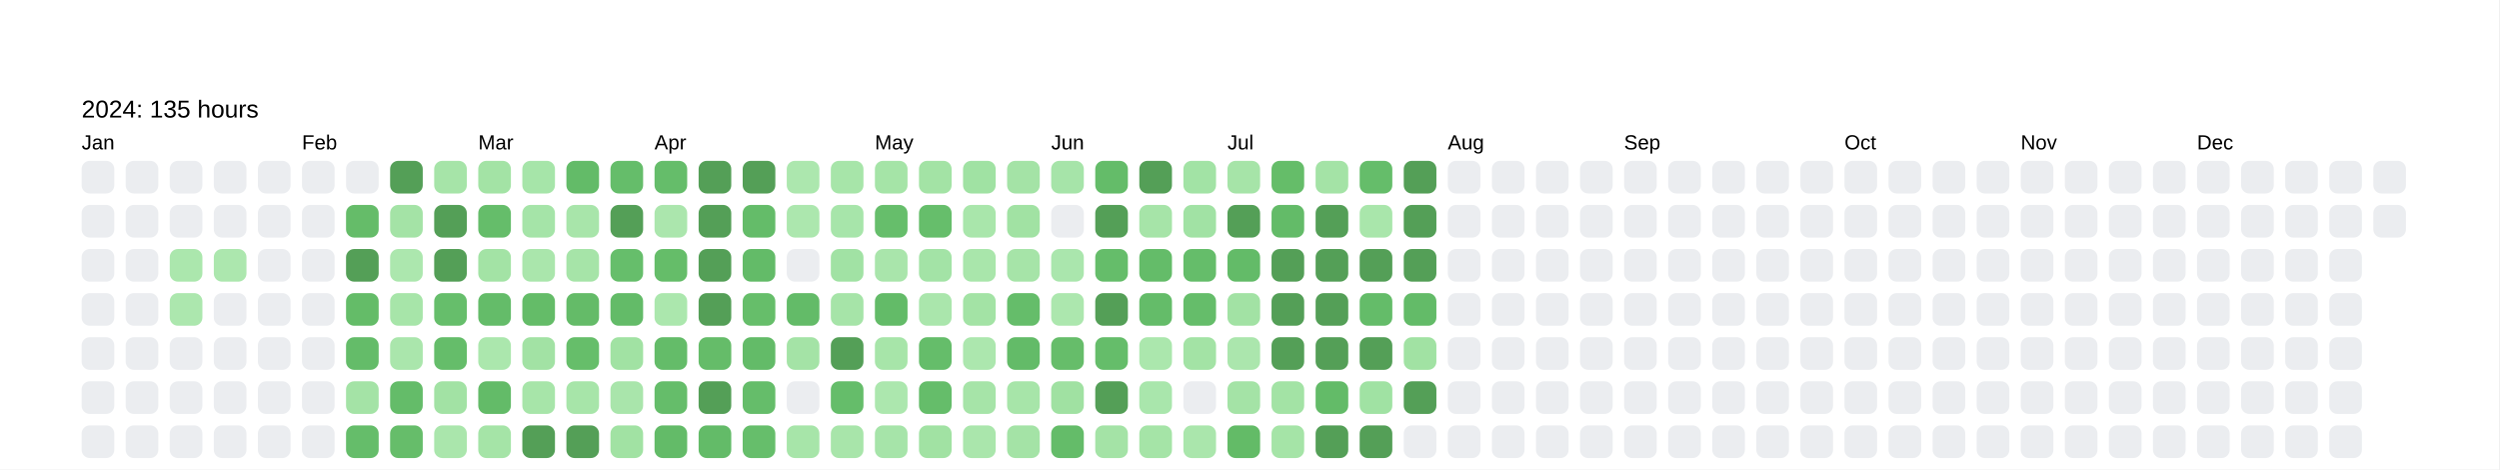
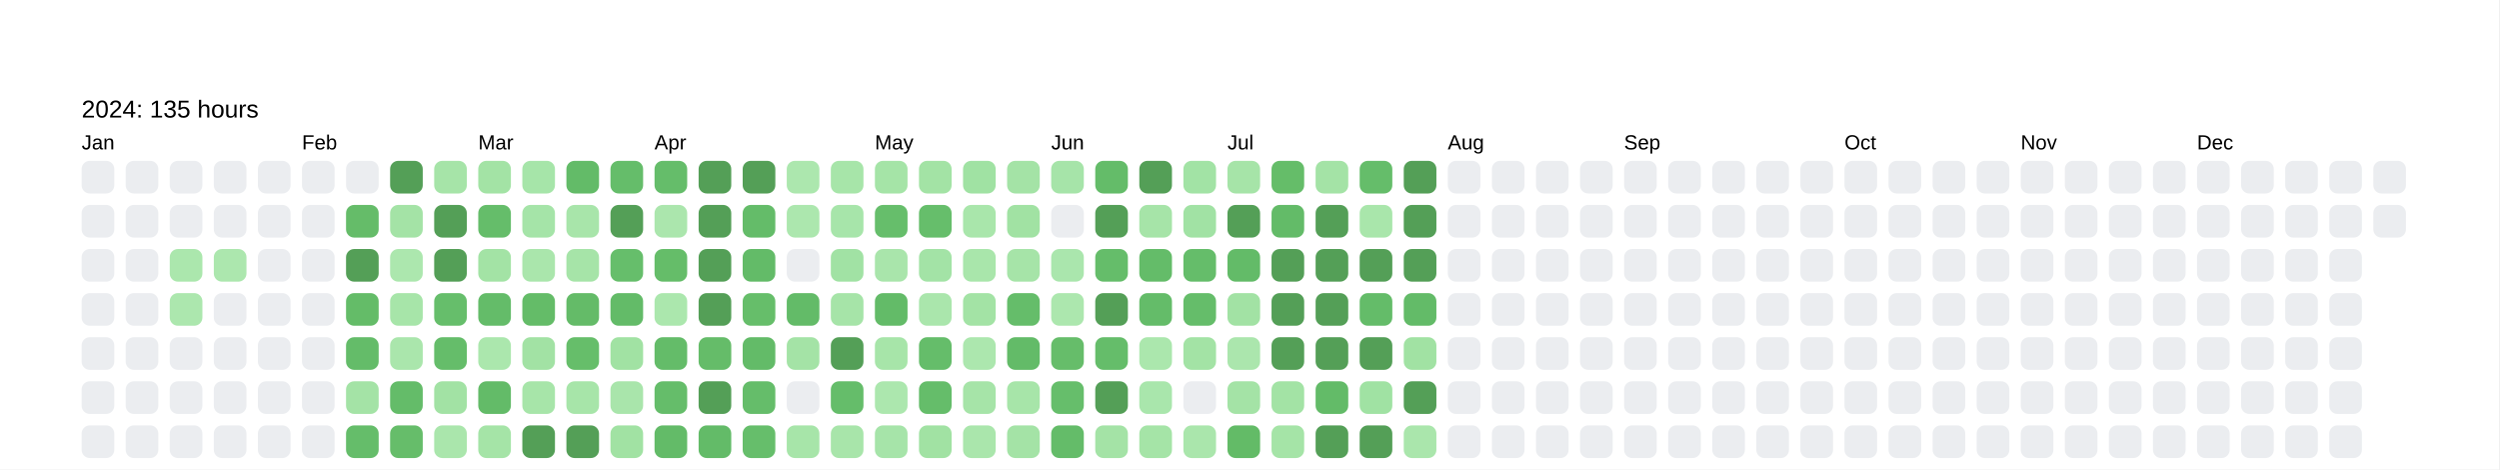
<svg xmlns="http://www.w3.org/2000/svg" baseProfile="full" height="57.5mm" version="1.1" viewBox="0,0,306.2,57.5" width="306.2mm">
  <defs />
  <rect fill="#FFFFFF" height="57.5" width="306.2" x="0" y="0" />
  <text fill="#000000" style="font-size:6px; font-family:Arial; font-weight:bold;" x="10" y="10" />
  <text fill="#000000" style="font-size:3px; font-family:Arial;" x="10" y="14.4">2024: 135 hours</text>
  <text fill="#000000" style="font-size:2.5px; font-family:Arial" x="10" y="18.3">Jan</text>
  <rect fill="#EBEDF0" height="4" rx="1" ry="1" width="4" x="10" y="19.7" />
  <rect fill="#EBEDF0" height="4" rx="1" ry="1" width="4" x="10" y="25.1" />
  <rect fill="#EBEDF0" height="4" rx="1" ry="1" width="4" x="10" y="30.5" />
  <rect fill="#EBEDF0" height="4" rx="1" ry="1" width="4" x="10" y="35.9" />
  <rect fill="#EBEDF0" height="4" rx="1" ry="1" width="4" x="10" y="41.3" />
  <rect fill="#EBEDF0" height="4" rx="1" ry="1" width="4" x="10" y="46.7" />
  <rect fill="#EBEDF0" height="4" rx="1" ry="1" width="4" x="10" y="52.1" />
  <rect fill="#EBEDF0" height="4" rx="1" ry="1" width="4" x="15.4" y="19.7" />
  <rect fill="#EBEDF0" height="4" rx="1" ry="1" width="4" x="15.4" y="25.1" />
  <rect fill="#EBEDF0" height="4" rx="1" ry="1" width="4" x="15.4" y="30.5" />
  <rect fill="#EBEDF0" height="4" rx="1" ry="1" width="4" x="15.4" y="35.9" />
  <rect fill="#EBEDF0" height="4" rx="1" ry="1" width="4" x="15.4" y="41.3" />
  <rect fill="#EBEDF0" height="4" rx="1" ry="1" width="4" x="15.4" y="46.7" />
  <rect fill="#EBEDF0" height="4" rx="1" ry="1" width="4" x="15.4" y="52.1" />
  <rect fill="#EBEDF0" height="4" rx="1" ry="1" width="4" x="20.8" y="19.7" />
  <rect fill="#EBEDF0" height="4" rx="1" ry="1" width="4" x="20.8" y="25.1" />
  <rect fill="#abe7ad" height="4" rx="1" ry="1" width="4" x="20.8" y="30.5" />
  <rect fill="#ace7ae" height="4" rx="1" ry="1" width="4" x="20.8" y="35.9" />
  <rect fill="#EBEDF0" height="4" rx="1" ry="1" width="4" x="20.8" y="41.3" />
  <rect fill="#EBEDF0" height="4" rx="1" ry="1" width="4" x="20.8" y="46.7" />
  <rect fill="#EBEDF0" height="4" rx="1" ry="1" width="4" x="20.8" y="52.1" />
  <rect fill="#EBEDF0" height="4" rx="1" ry="1" width="4" x="26.2" y="19.7" />
  <rect fill="#EBEDF0" height="4" rx="1" ry="1" width="4" x="26.2" y="25.1" />
  <rect fill="#ace7ae" height="4" rx="1" ry="1" width="4" x="26.2" y="30.5" />
  <rect fill="#EBEDF0" height="4" rx="1" ry="1" width="4" x="26.2" y="35.9" />
  <rect fill="#EBEDF0" height="4" rx="1" ry="1" width="4" x="26.2" y="41.3" />
  <rect fill="#EBEDF0" height="4" rx="1" ry="1" width="4" x="26.2" y="46.7" />
  <rect fill="#EBEDF0" height="4" rx="1" ry="1" width="4" x="26.2" y="52.1" />
  <rect fill="#EBEDF0" height="4" rx="1" ry="1" width="4" x="31.6" y="19.7" />
  <rect fill="#EBEDF0" height="4" rx="1" ry="1" width="4" x="31.6" y="25.1" />
  <rect fill="#EBEDF0" height="4" rx="1" ry="1" width="4" x="31.6" y="30.5" />
  <rect fill="#EBEDF0" height="4" rx="1" ry="1" width="4" x="31.6" y="35.9" />
  <rect fill="#EBEDF0" height="4" rx="1" ry="1" width="4" x="31.6" y="41.3" />
  <rect fill="#EBEDF0" height="4" rx="1" ry="1" width="4" x="31.6" y="46.7" />
  <rect fill="#EBEDF0" height="4" rx="1" ry="1" width="4" x="31.6" y="52.1" />
  <text fill="#000000" style="font-size:2.5px; font-family:Arial" x="37.0" y="18.3">Feb</text>
  <rect fill="#EBEDF0" height="4" rx="1" ry="1" width="4" x="37.0" y="19.7" />
  <rect fill="#EBEDF0" height="4" rx="1" ry="1" width="4" x="37.0" y="25.1" />
  <rect fill="#EBEDF0" height="4" rx="1" ry="1" width="4" x="37.0" y="30.5" />
  <rect fill="#EBEDF0" height="4" rx="1" ry="1" width="4" x="37.0" y="35.9" />
  <rect fill="#EBEDF0" height="4" rx="1" ry="1" width="4" x="37.0" y="41.3" />
  <rect fill="#EBEDF0" height="4" rx="1" ry="1" width="4" x="37.0" y="46.7" />
  <rect fill="#EBEDF0" height="4" rx="1" ry="1" width="4" x="37.0" y="52.1" />
  <rect fill="#EBEDF0" height="4" rx="1" ry="1" width="4" x="42.4" y="19.7" />
  <rect fill="#65bc69" height="4" rx="1" ry="1" width="4" x="42.4" y="25.1" />
  <rect fill="#549F57" height="4" rx="1" ry="1" width="4" x="42.4" y="30.5" />
  <rect fill="#64bc68" height="4" rx="1" ry="1" width="4" x="42.4" y="35.9" />
  <rect fill="#64bc69" height="4" rx="1" ry="1" width="4" x="42.4" y="41.3" />
  <rect fill="#a4e3a6" height="4" rx="1" ry="1" width="4" x="42.4" y="46.7" />
  <rect fill="#65bd6a" height="4" rx="1" ry="1" width="4" x="42.4" y="52.1" />
  <rect fill="#549F57" height="4" rx="1" ry="1" width="4" x="47.8" y="19.7" />
  <rect fill="#a4e3a6" height="4" rx="1" ry="1" width="4" x="47.8" y="25.1" />
  <rect fill="#ace7ae" height="4" rx="1" ry="1" width="4" x="47.8" y="30.5" />
  <rect fill="#a7e5a9" height="4" rx="1" ry="1" width="4" x="47.8" y="35.9" />
  <rect fill="#aae6ac" height="4" rx="1" ry="1" width="4" x="47.8" y="41.3" />
  <rect fill="#64bc69" height="4" rx="1" ry="1" width="4" x="47.8" y="46.7" />
  <rect fill="#66bd6a" height="4" rx="1" ry="1" width="4" x="47.8" y="52.1" />
  <rect fill="#a6e4a8" height="4" rx="1" ry="1" width="4" x="53.2" y="19.7" />
  <rect fill="#549F57" height="4" rx="1" ry="1" width="4" x="53.2" y="25.1" />
  <rect fill="#549F57" height="4" rx="1" ry="1" width="4" x="53.2" y="30.5" />
  <rect fill="#66be6b" height="4" rx="1" ry="1" width="4" x="53.2" y="35.9" />
  <rect fill="#65bd6a" height="4" rx="1" ry="1" width="4" x="53.2" y="41.3" />
  <rect fill="#a2e2a4" height="4" rx="1" ry="1" width="4" x="53.2" y="46.7" />
  <rect fill="#aae6ac" height="4" rx="1" ry="1" width="4" x="53.2" y="52.1" />
  <text fill="#000000" style="font-size:2.5px; font-family:Arial" x="58.6" y="18.3">Mar</text>
  <rect fill="#a3e3a5" height="4" rx="1" ry="1" width="4" x="58.6" y="19.7" />
  <rect fill="#65bd6a" height="4" rx="1" ry="1" width="4" x="58.6" y="25.1" />
  <rect fill="#a3e3a5" height="4" rx="1" ry="1" width="4" x="58.6" y="30.5" />
  <rect fill="#64bc69" height="4" rx="1" ry="1" width="4" x="58.6" y="35.9" />
  <rect fill="#abe7ad" height="4" rx="1" ry="1" width="4" x="58.6" y="41.3" />
  <rect fill="#63bb68" height="4" rx="1" ry="1" width="4" x="58.6" y="46.7" />
  <rect fill="#a5e4a7" height="4" rx="1" ry="1" width="4" x="58.6" y="52.1" />
  <rect fill="#a6e5a9" height="4" rx="1" ry="1" width="4" x="64" y="19.7" />
  <rect fill="#a5e4a8" height="4" rx="1" ry="1" width="4" x="64" y="25.1" />
  <rect fill="#aae6ac" height="4" rx="1" ry="1" width="4" x="64" y="30.5" />
  <rect fill="#64bc68" height="4" rx="1" ry="1" width="4" x="64" y="35.9" />
  <rect fill="#a2e2a4" height="4" rx="1" ry="1" width="4" x="64" y="41.3" />
  <rect fill="#a7e5a9" height="4" rx="1" ry="1" width="4" x="64" y="46.7" />
  <rect fill="#549F57" height="4" rx="1" ry="1" width="4" x="64" y="52.1" />
  <rect fill="#63bb68" height="4" rx="1" ry="1" width="4" x="69.4" y="19.7" />
  <rect fill="#a8e5aa" height="4" rx="1" ry="1" width="4" x="69.4" y="25.1" />
  <rect fill="#a6e4a8" height="4" rx="1" ry="1" width="4" x="69.4" y="30.5" />
  <rect fill="#64bb68" height="4" rx="1" ry="1" width="4" x="69.4" y="35.9" />
  <rect fill="#66be6a" height="4" rx="1" ry="1" width="4" x="69.4" y="41.3" />
  <rect fill="#a7e5a9" height="4" rx="1" ry="1" width="4" x="69.4" y="46.7" />
  <rect fill="#549F57" height="4" rx="1" ry="1" width="4" x="69.4" y="52.1" />
  <rect fill="#65bd6a" height="4" rx="1" ry="1" width="4" x="74.8" y="19.7" />
  <rect fill="#549F57" height="4" rx="1" ry="1" width="4" x="74.8" y="25.1" />
  <rect fill="#66be6b" height="4" rx="1" ry="1" width="4" x="74.8" y="30.5" />
  <rect fill="#63bb68" height="4" rx="1" ry="1" width="4" x="74.8" y="35.9" />
  <rect fill="#a1e2a3" height="4" rx="1" ry="1" width="4" x="74.8" y="41.3" />
  <rect fill="#a9e5ab" height="4" rx="1" ry="1" width="4" x="74.8" y="46.7" />
  <rect fill="#a1e2a3" height="4" rx="1" ry="1" width="4" x="74.8" y="52.1" />
  <text fill="#000000" style="font-size:2.5px; font-family:Arial" x="80.2" y="18.3">Apr</text>
  <rect fill="#65bd6a" height="4" rx="1" ry="1" width="4" x="80.2" y="19.7" />
  <rect fill="#abe6ad" height="4" rx="1" ry="1" width="4" x="80.2" y="25.1" />
  <rect fill="#65bd69" height="4" rx="1" ry="1" width="4" x="80.2" y="30.5" />
  <rect fill="#abe7ad" height="4" rx="1" ry="1" width="4" x="80.2" y="35.9" />
  <rect fill="#64bc69" height="4" rx="1" ry="1" width="4" x="80.2" y="41.3" />
  <rect fill="#65bd6a" height="4" rx="1" ry="1" width="4" x="80.2" y="46.7" />
  <rect fill="#63bb68" height="4" rx="1" ry="1" width="4" x="80.2" y="52.1" />
  <rect fill="#549F57" height="4" rx="1" ry="1" width="4" x="85.6" y="19.7" />
  <rect fill="#549F57" height="4" rx="1" ry="1" width="4" x="85.6" y="25.1" />
  <rect fill="#549F57" height="4" rx="1" ry="1" width="4" x="85.6" y="30.5" />
  <rect fill="#549F57" height="4" rx="1" ry="1" width="4" x="85.6" y="35.9" />
  <rect fill="#65bc69" height="4" rx="1" ry="1" width="4" x="85.6" y="41.3" />
  <rect fill="#549F57" height="4" rx="1" ry="1" width="4" x="85.6" y="46.7" />
  <rect fill="#63bb68" height="4" rx="1" ry="1" width="4" x="85.6" y="52.1" />
  <rect fill="#549F57" height="4" rx="1" ry="1" width="4" x="91" y="19.7" />
  <rect fill="#64bc69" height="4" rx="1" ry="1" width="4" x="91" y="25.1" />
  <rect fill="#63bb68" height="4" rx="1" ry="1" width="4" x="91" y="30.5" />
  <rect fill="#66be6a" height="4" rx="1" ry="1" width="4" x="91" y="35.9" />
  <rect fill="#63bb68" height="4" rx="1" ry="1" width="4" x="91" y="41.3" />
  <rect fill="#65bd6a" height="4" rx="1" ry="1" width="4" x="91" y="46.7" />
  <rect fill="#66be6b" height="4" rx="1" ry="1" width="4" x="91" y="52.1" />
  <rect fill="#ace7ae" height="4" rx="1" ry="1" width="4" x="96.4" y="19.7" />
  <rect fill="#ace7ae" height="4" rx="1" ry="1" width="4" x="96.4" y="25.1" />
  <rect fill="#EBEDF0" height="4" rx="1" ry="1" width="4" x="96.4" y="30.5" />
  <rect fill="#63bb68" height="4" rx="1" ry="1" width="4" x="96.4" y="35.9" />
  <rect fill="#a4e3a6" height="4" rx="1" ry="1" width="4" x="96.4" y="41.3" />
  <rect fill="#EBEDF0" height="4" rx="1" ry="1" width="4" x="96.4" y="46.7" />
  <rect fill="#a7e5a9" height="4" rx="1" ry="1" width="4" x="96.4" y="52.1" />
  <rect fill="#a7e5a9" height="4" rx="1" ry="1" width="4" x="101.8" y="19.7" />
  <rect fill="#a7e5aa" height="4" rx="1" ry="1" width="4" x="101.8" y="25.1" />
  <rect fill="#a1e2a4" height="4" rx="1" ry="1" width="4" x="101.8" y="30.5" />
  <rect fill="#a6e4a8" height="4" rx="1" ry="1" width="4" x="101.8" y="35.9" />
  <rect fill="#549F57" height="4" rx="1" ry="1" width="4" x="101.8" y="41.3" />
  <rect fill="#65bd6a" height="4" rx="1" ry="1" width="4" x="101.8" y="46.7" />
  <rect fill="#a8e5aa" height="4" rx="1" ry="1" width="4" x="101.8" y="52.1" />
  <text fill="#000000" style="font-size:2.5px; font-family:Arial" x="107.2" y="18.3">May</text>
  <rect fill="#a5e4a7" height="4" rx="1" ry="1" width="4" x="107.2" y="19.7" />
  <rect fill="#66be6b" height="4" rx="1" ry="1" width="4" x="107.2" y="25.1" />
  <rect fill="#a9e5ab" height="4" rx="1" ry="1" width="4" x="107.2" y="30.5" />
  <rect fill="#63bb68" height="4" rx="1" ry="1" width="4" x="107.2" y="35.9" />
  <rect fill="#a7e5a9" height="4" rx="1" ry="1" width="4" x="107.2" y="41.3" />
  <rect fill="#ace7ae" height="4" rx="1" ry="1" width="4" x="107.2" y="46.7" />
  <rect fill="#a6e4a9" height="4" rx="1" ry="1" width="4" x="107.2" y="52.1" />
  <rect fill="#a3e3a5" height="4" rx="1" ry="1" width="4" x="112.6" y="19.7" />
  <rect fill="#66be6b" height="4" rx="1" ry="1" width="4" x="112.6" y="25.1" />
  <rect fill="#a3e3a6" height="4" rx="1" ry="1" width="4" x="112.6" y="30.5" />
  <rect fill="#aae6ac" height="4" rx="1" ry="1" width="4" x="112.6" y="35.9" />
  <rect fill="#65bd6a" height="4" rx="1" ry="1" width="4" x="112.6" y="41.3" />
  <rect fill="#65bd6a" height="4" rx="1" ry="1" width="4" x="112.6" y="46.7" />
  <rect fill="#a1e2a3" height="4" rx="1" ry="1" width="4" x="112.6" y="52.1" />
  <rect fill="#a0e2a3" height="4" rx="1" ry="1" width="4" x="118" y="19.7" />
  <rect fill="#a9e6ab" height="4" rx="1" ry="1" width="4" x="118" y="25.1" />
  <rect fill="#a9e6ab" height="4" rx="1" ry="1" width="4" x="118" y="30.5" />
  <rect fill="#a3e3a5" height="4" rx="1" ry="1" width="4" x="118" y="35.9" />
  <rect fill="#ace7ae" height="4" rx="1" ry="1" width="4" x="118" y="41.3" />
  <rect fill="#a6e4a8" height="4" rx="1" ry="1" width="4" x="118" y="46.7" />
  <rect fill="#aae6ac" height="4" rx="1" ry="1" width="4" x="118" y="52.1" />
  <rect fill="#a4e3a6" height="4" rx="1" ry="1" width="4" x="123.4" y="19.7" />
  <rect fill="#a1e2a3" height="4" rx="1" ry="1" width="4" x="123.4" y="25.1" />
  <rect fill="#a6e4a8" height="4" rx="1" ry="1" width="4" x="123.4" y="30.5" />
  <rect fill="#65bd6a" height="4" rx="1" ry="1" width="4" x="123.4" y="35.9" />
  <rect fill="#63bb68" height="4" rx="1" ry="1" width="4" x="123.4" y="41.3" />
  <rect fill="#a7e5a9" height="4" rx="1" ry="1" width="4" x="123.4" y="46.7" />
  <rect fill="#a4e3a6" height="4" rx="1" ry="1" width="4" x="123.4" y="52.1" />
  <text fill="#000000" style="font-size:2.5px; font-family:Arial" x="128.8" y="18.3">Jun</text>
  <rect fill="#a6e4a9" height="4" rx="1" ry="1" width="4" x="128.8" y="19.7" />
  <rect fill="#EBEDF0" height="4" rx="1" ry="1" width="4" x="128.8" y="25.1" />
  <rect fill="#aae6ad" height="4" rx="1" ry="1" width="4" x="128.8" y="30.5" />
  <rect fill="#ace7ae" height="4" rx="1" ry="1" width="4" x="128.8" y="35.9" />
  <rect fill="#66bd6a" height="4" rx="1" ry="1" width="4" x="128.8" y="41.3" />
-   <rect fill="#a0e1a2" height="4" rx="1" ry="1" width="4" x="128.8" y="46.7" />
+   <rect fill="#66be6b" height="4" rx="1" ry="1" width="4" x="128.8" y="46.7" />
  <rect fill="#64bc69" height="4" rx="1" ry="1" width="4" x="128.8" y="52.1" />
  <rect fill="#64bc69" height="4" rx="1" ry="1" width="4" x="134.2" y="19.7" />
  <rect fill="#549F57" height="4" rx="1" ry="1" width="4" x="134.2" y="25.1" />
  <rect fill="#65bd6a" height="4" rx="1" ry="1" width="4" x="134.2" y="30.5" />
  <rect fill="#549F57" height="4" rx="1" ry="1" width="4" x="134.2" y="35.9" />
  <rect fill="#65bd6a" height="4" rx="1" ry="1" width="4" x="134.2" y="41.3" />
  <rect fill="#549F57" height="4" rx="1" ry="1" width="4" x="134.2" y="46.7" />
  <rect fill="#a4e3a6" height="4" rx="1" ry="1" width="4" x="134.2" y="52.1" />
  <rect fill="#549F57" height="4" rx="1" ry="1" width="4" x="139.6" y="19.7" />
  <rect fill="#a6e4a8" height="4" rx="1" ry="1" width="4" x="139.6" y="25.1" />
  <rect fill="#64bc69" height="4" rx="1" ry="1" width="4" x="139.6" y="30.5" />
  <rect fill="#64bc69" height="4" rx="1" ry="1" width="4" x="139.6" y="35.9" />
  <rect fill="#abe7ad" height="4" rx="1" ry="1" width="4" x="139.6" y="41.3" />
  <rect fill="#a9e6ac" height="4" rx="1" ry="1" width="4" x="139.6" y="46.7" />
  <rect fill="#a5e4a7" height="4" rx="1" ry="1" width="4" x="139.6" y="52.1" />
  <rect fill="#a2e3a5" height="4" rx="1" ry="1" width="4" x="145" y="19.7" />
  <rect fill="#a1e2a4" height="4" rx="1" ry="1" width="4" x="145" y="25.1" />
  <rect fill="#65bd6a" height="4" rx="1" ry="1" width="4" x="145" y="30.5" />
  <rect fill="#65bd6a" height="4" rx="1" ry="1" width="4" x="145" y="35.9" />
  <rect fill="#a3e3a5" height="4" rx="1" ry="1" width="4" x="145" y="41.3" />
  <rect fill="#EBEDF0" height="4" rx="1" ry="1" width="4" x="145" y="46.7" />
  <rect fill="#aae6ac" height="4" rx="1" ry="1" width="4" x="145" y="52.1" />
  <text fill="#000000" style="font-size:2.5px; font-family:Arial" x="150.4" y="18.3">Jul</text>
  <rect fill="#a6e4a8" height="4" rx="1" ry="1" width="4" x="150.4" y="19.7" />
  <rect fill="#549F57" height="4" rx="1" ry="1" width="4" x="150.4" y="25.1" />
  <rect fill="#63bb68" height="4" rx="1" ry="1" width="4" x="150.4" y="30.5" />
  <rect fill="#a2e2a4" height="4" rx="1" ry="1" width="4" x="150.4" y="35.9" />
  <rect fill="#abe6ad" height="4" rx="1" ry="1" width="4" x="150.4" y="41.3" />
  <rect fill="#a4e3a6" height="4" rx="1" ry="1" width="4" x="150.4" y="46.7" />
  <rect fill="#63bb67" height="4" rx="1" ry="1" width="4" x="150.4" y="52.1" />
  <rect fill="#65bd69" height="4" rx="1" ry="1" width="4" x="155.8" y="19.7" />
  <rect fill="#63bb68" height="4" rx="1" ry="1" width="4" x="155.8" y="25.1" />
  <rect fill="#549F57" height="4" rx="1" ry="1" width="4" x="155.8" y="30.5" />
  <rect fill="#549F57" height="4" rx="1" ry="1" width="4" x="155.8" y="35.9" />
  <rect fill="#549F57" height="4" rx="1" ry="1" width="4" x="155.8" y="41.3" />
  <rect fill="#a3e3a5" height="4" rx="1" ry="1" width="4" x="155.8" y="46.7" />
  <rect fill="#a5e4a7" height="4" rx="1" ry="1" width="4" x="155.8" y="52.1" />
  <rect fill="#a4e3a6" height="4" rx="1" ry="1" width="4" x="161.2" y="19.7" />
  <rect fill="#549F57" height="4" rx="1" ry="1" width="4" x="161.2" y="25.1" />
  <rect fill="#549F57" height="4" rx="1" ry="1" width="4" x="161.2" y="30.5" />
  <rect fill="#549F57" height="4" rx="1" ry="1" width="4" x="161.2" y="35.9" />
  <rect fill="#549F57" height="4" rx="1" ry="1" width="4" x="161.2" y="41.3" />
  <rect fill="#63bb68" height="4" rx="1" ry="1" width="4" x="161.2" y="46.7" />
  <rect fill="#549F57" height="4" rx="1" ry="1" width="4" x="161.2" y="52.1" />
  <rect fill="#65bd6a" height="4" rx="1" ry="1" width="4" x="166.6" y="19.7" />
  <rect fill="#a9e6ab" height="4" rx="1" ry="1" width="4" x="166.6" y="25.1" />
  <rect fill="#549F57" height="4" rx="1" ry="1" width="4" x="166.6" y="30.5" />
  <rect fill="#64bc69" height="4" rx="1" ry="1" width="4" x="166.6" y="35.9" />
  <rect fill="#549F57" height="4" rx="1" ry="1" width="4" x="166.6" y="41.3" />
  <rect fill="#a0e2a3" height="4" rx="1" ry="1" width="4" x="166.6" y="46.7" />
  <rect fill="#549F57" height="4" rx="1" ry="1" width="4" x="166.6" y="52.1" />
  <rect fill="#549F57" height="4" rx="1" ry="1" width="4" x="172" y="19.7" />
  <rect fill="#549F57" height="4" rx="1" ry="1" width="4" x="172" y="25.1" />
  <rect fill="#549F57" height="4" rx="1" ry="1" width="4" x="172" y="30.5" />
  <rect fill="#63bb68" height="4" rx="1" ry="1" width="4" x="172" y="35.9" />
  <rect fill="#a1e2a3" height="4" rx="1" ry="1" width="4" x="172" y="41.3" />
  <rect fill="#549F57" height="4" rx="1" ry="1" width="4" x="172" y="46.7" />
-   <rect fill="#EBEDF0" height="4" rx="1" ry="1" width="4" x="172" y="52.1" />
+   <rect fill="#aae6ac" height="4" rx="1" ry="1" width="4" x="172" y="52.1" />
  <text fill="#000000" style="font-size:2.5px; font-family:Arial" x="177.4" y="18.3">Aug</text>
  <rect fill="#EBEDF0" height="4" rx="1" ry="1" width="4" x="177.4" y="19.7" />
  <rect fill="#EBEDF0" height="4" rx="1" ry="1" width="4" x="177.4" y="25.1" />
  <rect fill="#EBEDF0" height="4" rx="1" ry="1" width="4" x="177.4" y="30.5" />
  <rect fill="#EBEDF0" height="4" rx="1" ry="1" width="4" x="177.4" y="35.9" />
  <rect fill="#EBEDF0" height="4" rx="1" ry="1" width="4" x="177.4" y="41.3" />
  <rect fill="#EBEDF0" height="4" rx="1" ry="1" width="4" x="177.4" y="46.7" />
  <rect fill="#EBEDF0" height="4" rx="1" ry="1" width="4" x="177.4" y="52.1" />
  <rect fill="#EBEDF0" height="4" rx="1" ry="1" width="4" x="182.8" y="19.7" />
  <rect fill="#EBEDF0" height="4" rx="1" ry="1" width="4" x="182.8" y="25.1" />
  <rect fill="#EBEDF0" height="4" rx="1" ry="1" width="4" x="182.8" y="30.5" />
  <rect fill="#EBEDF0" height="4" rx="1" ry="1" width="4" x="182.8" y="35.9" />
  <rect fill="#EBEDF0" height="4" rx="1" ry="1" width="4" x="182.8" y="41.3" />
  <rect fill="#EBEDF0" height="4" rx="1" ry="1" width="4" x="182.8" y="46.7" />
  <rect fill="#EBEDF0" height="4" rx="1" ry="1" width="4" x="182.8" y="52.1" />
  <rect fill="#EBEDF0" height="4" rx="1" ry="1" width="4" x="188.2" y="19.7" />
  <rect fill="#EBEDF0" height="4" rx="1" ry="1" width="4" x="188.2" y="25.1" />
  <rect fill="#EBEDF0" height="4" rx="1" ry="1" width="4" x="188.2" y="30.5" />
  <rect fill="#EBEDF0" height="4" rx="1" ry="1" width="4" x="188.2" y="35.9" />
  <rect fill="#EBEDF0" height="4" rx="1" ry="1" width="4" x="188.2" y="41.3" />
  <rect fill="#EBEDF0" height="4" rx="1" ry="1" width="4" x="188.2" y="46.7" />
  <rect fill="#EBEDF0" height="4" rx="1" ry="1" width="4" x="188.2" y="52.1" />
  <rect fill="#EBEDF0" height="4" rx="1" ry="1" width="4" x="193.6" y="19.7" />
  <rect fill="#EBEDF0" height="4" rx="1" ry="1" width="4" x="193.6" y="25.1" />
  <rect fill="#EBEDF0" height="4" rx="1" ry="1" width="4" x="193.6" y="30.5" />
  <rect fill="#EBEDF0" height="4" rx="1" ry="1" width="4" x="193.6" y="35.9" />
  <rect fill="#EBEDF0" height="4" rx="1" ry="1" width="4" x="193.6" y="41.3" />
  <rect fill="#EBEDF0" height="4" rx="1" ry="1" width="4" x="193.6" y="46.7" />
  <rect fill="#EBEDF0" height="4" rx="1" ry="1" width="4" x="193.6" y="52.1" />
  <text fill="#000000" style="font-size:2.5px; font-family:Arial" x="199" y="18.3">Sep</text>
  <rect fill="#EBEDF0" height="4" rx="1" ry="1" width="4" x="199" y="19.7" />
  <rect fill="#EBEDF0" height="4" rx="1" ry="1" width="4" x="199" y="25.1" />
  <rect fill="#EBEDF0" height="4" rx="1" ry="1" width="4" x="199" y="30.5" />
  <rect fill="#EBEDF0" height="4" rx="1" ry="1" width="4" x="199" y="35.9" />
  <rect fill="#EBEDF0" height="4" rx="1" ry="1" width="4" x="199" y="41.3" />
  <rect fill="#EBEDF0" height="4" rx="1" ry="1" width="4" x="199" y="46.7" />
  <rect fill="#EBEDF0" height="4" rx="1" ry="1" width="4" x="199" y="52.1" />
  <rect fill="#EBEDF0" height="4" rx="1" ry="1" width="4" x="204.4" y="19.7" />
  <rect fill="#EBEDF0" height="4" rx="1" ry="1" width="4" x="204.4" y="25.1" />
  <rect fill="#EBEDF0" height="4" rx="1" ry="1" width="4" x="204.4" y="30.5" />
  <rect fill="#EBEDF0" height="4" rx="1" ry="1" width="4" x="204.4" y="35.9" />
  <rect fill="#EBEDF0" height="4" rx="1" ry="1" width="4" x="204.4" y="41.3" />
  <rect fill="#EBEDF0" height="4" rx="1" ry="1" width="4" x="204.4" y="46.7" />
  <rect fill="#EBEDF0" height="4" rx="1" ry="1" width="4" x="204.4" y="52.1" />
  <rect fill="#EBEDF0" height="4" rx="1" ry="1" width="4" x="209.8" y="19.7" />
  <rect fill="#EBEDF0" height="4" rx="1" ry="1" width="4" x="209.8" y="25.1" />
  <rect fill="#EBEDF0" height="4" rx="1" ry="1" width="4" x="209.8" y="30.5" />
  <rect fill="#EBEDF0" height="4" rx="1" ry="1" width="4" x="209.8" y="35.9" />
  <rect fill="#EBEDF0" height="4" rx="1" ry="1" width="4" x="209.8" y="41.3" />
  <rect fill="#EBEDF0" height="4" rx="1" ry="1" width="4" x="209.8" y="46.7" />
  <rect fill="#EBEDF0" height="4" rx="1" ry="1" width="4" x="209.8" y="52.1" />
  <rect fill="#EBEDF0" height="4" rx="1" ry="1" width="4" x="215.2" y="19.7" />
  <rect fill="#EBEDF0" height="4" rx="1" ry="1" width="4" x="215.2" y="25.1" />
  <rect fill="#EBEDF0" height="4" rx="1" ry="1" width="4" x="215.2" y="30.5" />
  <rect fill="#EBEDF0" height="4" rx="1" ry="1" width="4" x="215.2" y="35.9" />
  <rect fill="#EBEDF0" height="4" rx="1" ry="1" width="4" x="215.2" y="41.3" />
  <rect fill="#EBEDF0" height="4" rx="1" ry="1" width="4" x="215.2" y="46.7" />
  <rect fill="#EBEDF0" height="4" rx="1" ry="1" width="4" x="215.2" y="52.1" />
  <rect fill="#EBEDF0" height="4" rx="1" ry="1" width="4" x="220.6" y="19.7" />
  <rect fill="#EBEDF0" height="4" rx="1" ry="1" width="4" x="220.6" y="25.1" />
  <rect fill="#EBEDF0" height="4" rx="1" ry="1" width="4" x="220.6" y="30.5" />
  <rect fill="#EBEDF0" height="4" rx="1" ry="1" width="4" x="220.6" y="35.9" />
  <rect fill="#EBEDF0" height="4" rx="1" ry="1" width="4" x="220.6" y="41.3" />
  <rect fill="#EBEDF0" height="4" rx="1" ry="1" width="4" x="220.6" y="46.7" />
  <rect fill="#EBEDF0" height="4" rx="1" ry="1" width="4" x="220.6" y="52.1" />
  <text fill="#000000" style="font-size:2.5px; font-family:Arial" x="226" y="18.3">Oct</text>
  <rect fill="#EBEDF0" height="4" rx="1" ry="1" width="4" x="226" y="19.7" />
  <rect fill="#EBEDF0" height="4" rx="1" ry="1" width="4" x="226" y="25.1" />
  <rect fill="#EBEDF0" height="4" rx="1" ry="1" width="4" x="226" y="30.5" />
  <rect fill="#EBEDF0" height="4" rx="1" ry="1" width="4" x="226" y="35.9" />
  <rect fill="#EBEDF0" height="4" rx="1" ry="1" width="4" x="226" y="41.3" />
  <rect fill="#EBEDF0" height="4" rx="1" ry="1" width="4" x="226" y="46.7" />
  <rect fill="#EBEDF0" height="4" rx="1" ry="1" width="4" x="226" y="52.1" />
  <rect fill="#EBEDF0" height="4" rx="1" ry="1" width="4" x="231.4" y="19.7" />
  <rect fill="#EBEDF0" height="4" rx="1" ry="1" width="4" x="231.4" y="25.1" />
  <rect fill="#EBEDF0" height="4" rx="1" ry="1" width="4" x="231.4" y="30.5" />
  <rect fill="#EBEDF0" height="4" rx="1" ry="1" width="4" x="231.4" y="35.9" />
  <rect fill="#EBEDF0" height="4" rx="1" ry="1" width="4" x="231.4" y="41.3" />
  <rect fill="#EBEDF0" height="4" rx="1" ry="1" width="4" x="231.4" y="46.7" />
  <rect fill="#EBEDF0" height="4" rx="1" ry="1" width="4" x="231.4" y="52.1" />
  <rect fill="#EBEDF0" height="4" rx="1" ry="1" width="4" x="236.8" y="19.7" />
  <rect fill="#EBEDF0" height="4" rx="1" ry="1" width="4" x="236.8" y="25.1" />
  <rect fill="#EBEDF0" height="4" rx="1" ry="1" width="4" x="236.8" y="30.5" />
  <rect fill="#EBEDF0" height="4" rx="1" ry="1" width="4" x="236.8" y="35.9" />
  <rect fill="#EBEDF0" height="4" rx="1" ry="1" width="4" x="236.8" y="41.3" />
  <rect fill="#EBEDF0" height="4" rx="1" ry="1" width="4" x="236.8" y="46.7" />
  <rect fill="#EBEDF0" height="4" rx="1" ry="1" width="4" x="236.8" y="52.1" />
  <rect fill="#EBEDF0" height="4" rx="1" ry="1" width="4" x="242.2" y="19.7" />
  <rect fill="#EBEDF0" height="4" rx="1" ry="1" width="4" x="242.2" y="25.1" />
  <rect fill="#EBEDF0" height="4" rx="1" ry="1" width="4" x="242.2" y="30.5" />
  <rect fill="#EBEDF0" height="4" rx="1" ry="1" width="4" x="242.2" y="35.9" />
  <rect fill="#EBEDF0" height="4" rx="1" ry="1" width="4" x="242.2" y="41.3" />
  <rect fill="#EBEDF0" height="4" rx="1" ry="1" width="4" x="242.2" y="46.7" />
  <rect fill="#EBEDF0" height="4" rx="1" ry="1" width="4" x="242.2" y="52.1" />
  <text fill="#000000" style="font-size:2.5px; font-family:Arial" x="247.6" y="18.3">Nov</text>
  <rect fill="#EBEDF0" height="4" rx="1" ry="1" width="4" x="247.6" y="19.7" />
  <rect fill="#EBEDF0" height="4" rx="1" ry="1" width="4" x="247.6" y="25.1" />
  <rect fill="#EBEDF0" height="4" rx="1" ry="1" width="4" x="247.6" y="30.5" />
  <rect fill="#EBEDF0" height="4" rx="1" ry="1" width="4" x="247.6" y="35.9" />
  <rect fill="#EBEDF0" height="4" rx="1" ry="1" width="4" x="247.6" y="41.3" />
  <rect fill="#EBEDF0" height="4" rx="1" ry="1" width="4" x="247.6" y="46.7" />
  <rect fill="#EBEDF0" height="4" rx="1" ry="1" width="4" x="247.6" y="52.1" />
  <rect fill="#EBEDF0" height="4" rx="1" ry="1" width="4" x="253" y="19.7" />
  <rect fill="#EBEDF0" height="4" rx="1" ry="1" width="4" x="253" y="25.1" />
  <rect fill="#EBEDF0" height="4" rx="1" ry="1" width="4" x="253" y="30.5" />
  <rect fill="#EBEDF0" height="4" rx="1" ry="1" width="4" x="253" y="35.9" />
  <rect fill="#EBEDF0" height="4" rx="1" ry="1" width="4" x="253" y="41.3" />
  <rect fill="#EBEDF0" height="4" rx="1" ry="1" width="4" x="253" y="46.7" />
  <rect fill="#EBEDF0" height="4" rx="1" ry="1" width="4" x="253" y="52.1" />
  <rect fill="#EBEDF0" height="4" rx="1" ry="1" width="4" x="258.4" y="19.7" />
  <rect fill="#EBEDF0" height="4" rx="1" ry="1" width="4" x="258.4" y="25.1" />
  <rect fill="#EBEDF0" height="4" rx="1" ry="1" width="4" x="258.4" y="30.5" />
  <rect fill="#EBEDF0" height="4" rx="1" ry="1" width="4" x="258.4" y="35.9" />
  <rect fill="#EBEDF0" height="4" rx="1" ry="1" width="4" x="258.4" y="41.3" />
  <rect fill="#EBEDF0" height="4" rx="1" ry="1" width="4" x="258.4" y="46.7" />
  <rect fill="#EBEDF0" height="4" rx="1" ry="1" width="4" x="258.4" y="52.1" />
  <rect fill="#EBEDF0" height="4" rx="1" ry="1" width="4" x="263.8" y="19.7" />
  <rect fill="#EBEDF0" height="4" rx="1" ry="1" width="4" x="263.8" y="25.1" />
  <rect fill="#EBEDF0" height="4" rx="1" ry="1" width="4" x="263.8" y="30.5" />
  <rect fill="#EBEDF0" height="4" rx="1" ry="1" width="4" x="263.8" y="35.9" />
  <rect fill="#EBEDF0" height="4" rx="1" ry="1" width="4" x="263.8" y="41.3" />
  <rect fill="#EBEDF0" height="4" rx="1" ry="1" width="4" x="263.8" y="46.7" />
  <rect fill="#EBEDF0" height="4" rx="1" ry="1" width="4" x="263.8" y="52.1" />
  <text fill="#000000" style="font-size:2.5px; font-family:Arial" x="269.2" y="18.3">Dec</text>
  <rect fill="#EBEDF0" height="4" rx="1" ry="1" width="4" x="269.2" y="19.7" />
  <rect fill="#EBEDF0" height="4" rx="1" ry="1" width="4" x="269.2" y="25.1" />
  <rect fill="#EBEDF0" height="4" rx="1" ry="1" width="4" x="269.2" y="30.5" />
  <rect fill="#EBEDF0" height="4" rx="1" ry="1" width="4" x="269.2" y="35.9" />
  <rect fill="#EBEDF0" height="4" rx="1" ry="1" width="4" x="269.2" y="41.3" />
  <rect fill="#EBEDF0" height="4" rx="1" ry="1" width="4" x="269.2" y="46.7" />
  <rect fill="#EBEDF0" height="4" rx="1" ry="1" width="4" x="269.2" y="52.1" />
  <rect fill="#EBEDF0" height="4" rx="1" ry="1" width="4" x="274.6" y="19.7" />
  <rect fill="#EBEDF0" height="4" rx="1" ry="1" width="4" x="274.6" y="25.1" />
  <rect fill="#EBEDF0" height="4" rx="1" ry="1" width="4" x="274.6" y="30.5" />
  <rect fill="#EBEDF0" height="4" rx="1" ry="1" width="4" x="274.6" y="35.9" />
  <rect fill="#EBEDF0" height="4" rx="1" ry="1" width="4" x="274.6" y="41.3" />
  <rect fill="#EBEDF0" height="4" rx="1" ry="1" width="4" x="274.6" y="46.7" />
  <rect fill="#EBEDF0" height="4" rx="1" ry="1" width="4" x="274.6" y="52.1" />
  <rect fill="#EBEDF0" height="4" rx="1" ry="1" width="4" x="280" y="19.7" />
  <rect fill="#EBEDF0" height="4" rx="1" ry="1" width="4" x="280" y="25.1" />
  <rect fill="#EBEDF0" height="4" rx="1" ry="1" width="4" x="280" y="30.5" />
  <rect fill="#EBEDF0" height="4" rx="1" ry="1" width="4" x="280" y="35.9" />
  <rect fill="#EBEDF0" height="4" rx="1" ry="1" width="4" x="280" y="41.3" />
  <rect fill="#EBEDF0" height="4" rx="1" ry="1" width="4" x="280" y="46.7" />
  <rect fill="#EBEDF0" height="4" rx="1" ry="1" width="4" x="280" y="52.1" />
  <rect fill="#EBEDF0" height="4" rx="1" ry="1" width="4" x="285.4" y="19.7" />
  <rect fill="#EBEDF0" height="4" rx="1" ry="1" width="4" x="285.4" y="25.1" />
  <rect fill="#EBEDF0" height="4" rx="1" ry="1" width="4" x="285.4" y="30.5" />
  <rect fill="#EBEDF0" height="4" rx="1" ry="1" width="4" x="285.4" y="35.9" />
  <rect fill="#EBEDF0" height="4" rx="1" ry="1" width="4" x="285.4" y="41.3" />
  <rect fill="#EBEDF0" height="4" rx="1" ry="1" width="4" x="285.4" y="46.7" />
  <rect fill="#EBEDF0" height="4" rx="1" ry="1" width="4" x="285.4" y="52.1" />
  <rect fill="#EBEDF0" height="4" rx="1" ry="1" width="4" x="290.8" y="19.7" />
  <rect fill="#EBEDF0" height="4" rx="1" ry="1" width="4" x="290.8" y="25.1" />
</svg>
